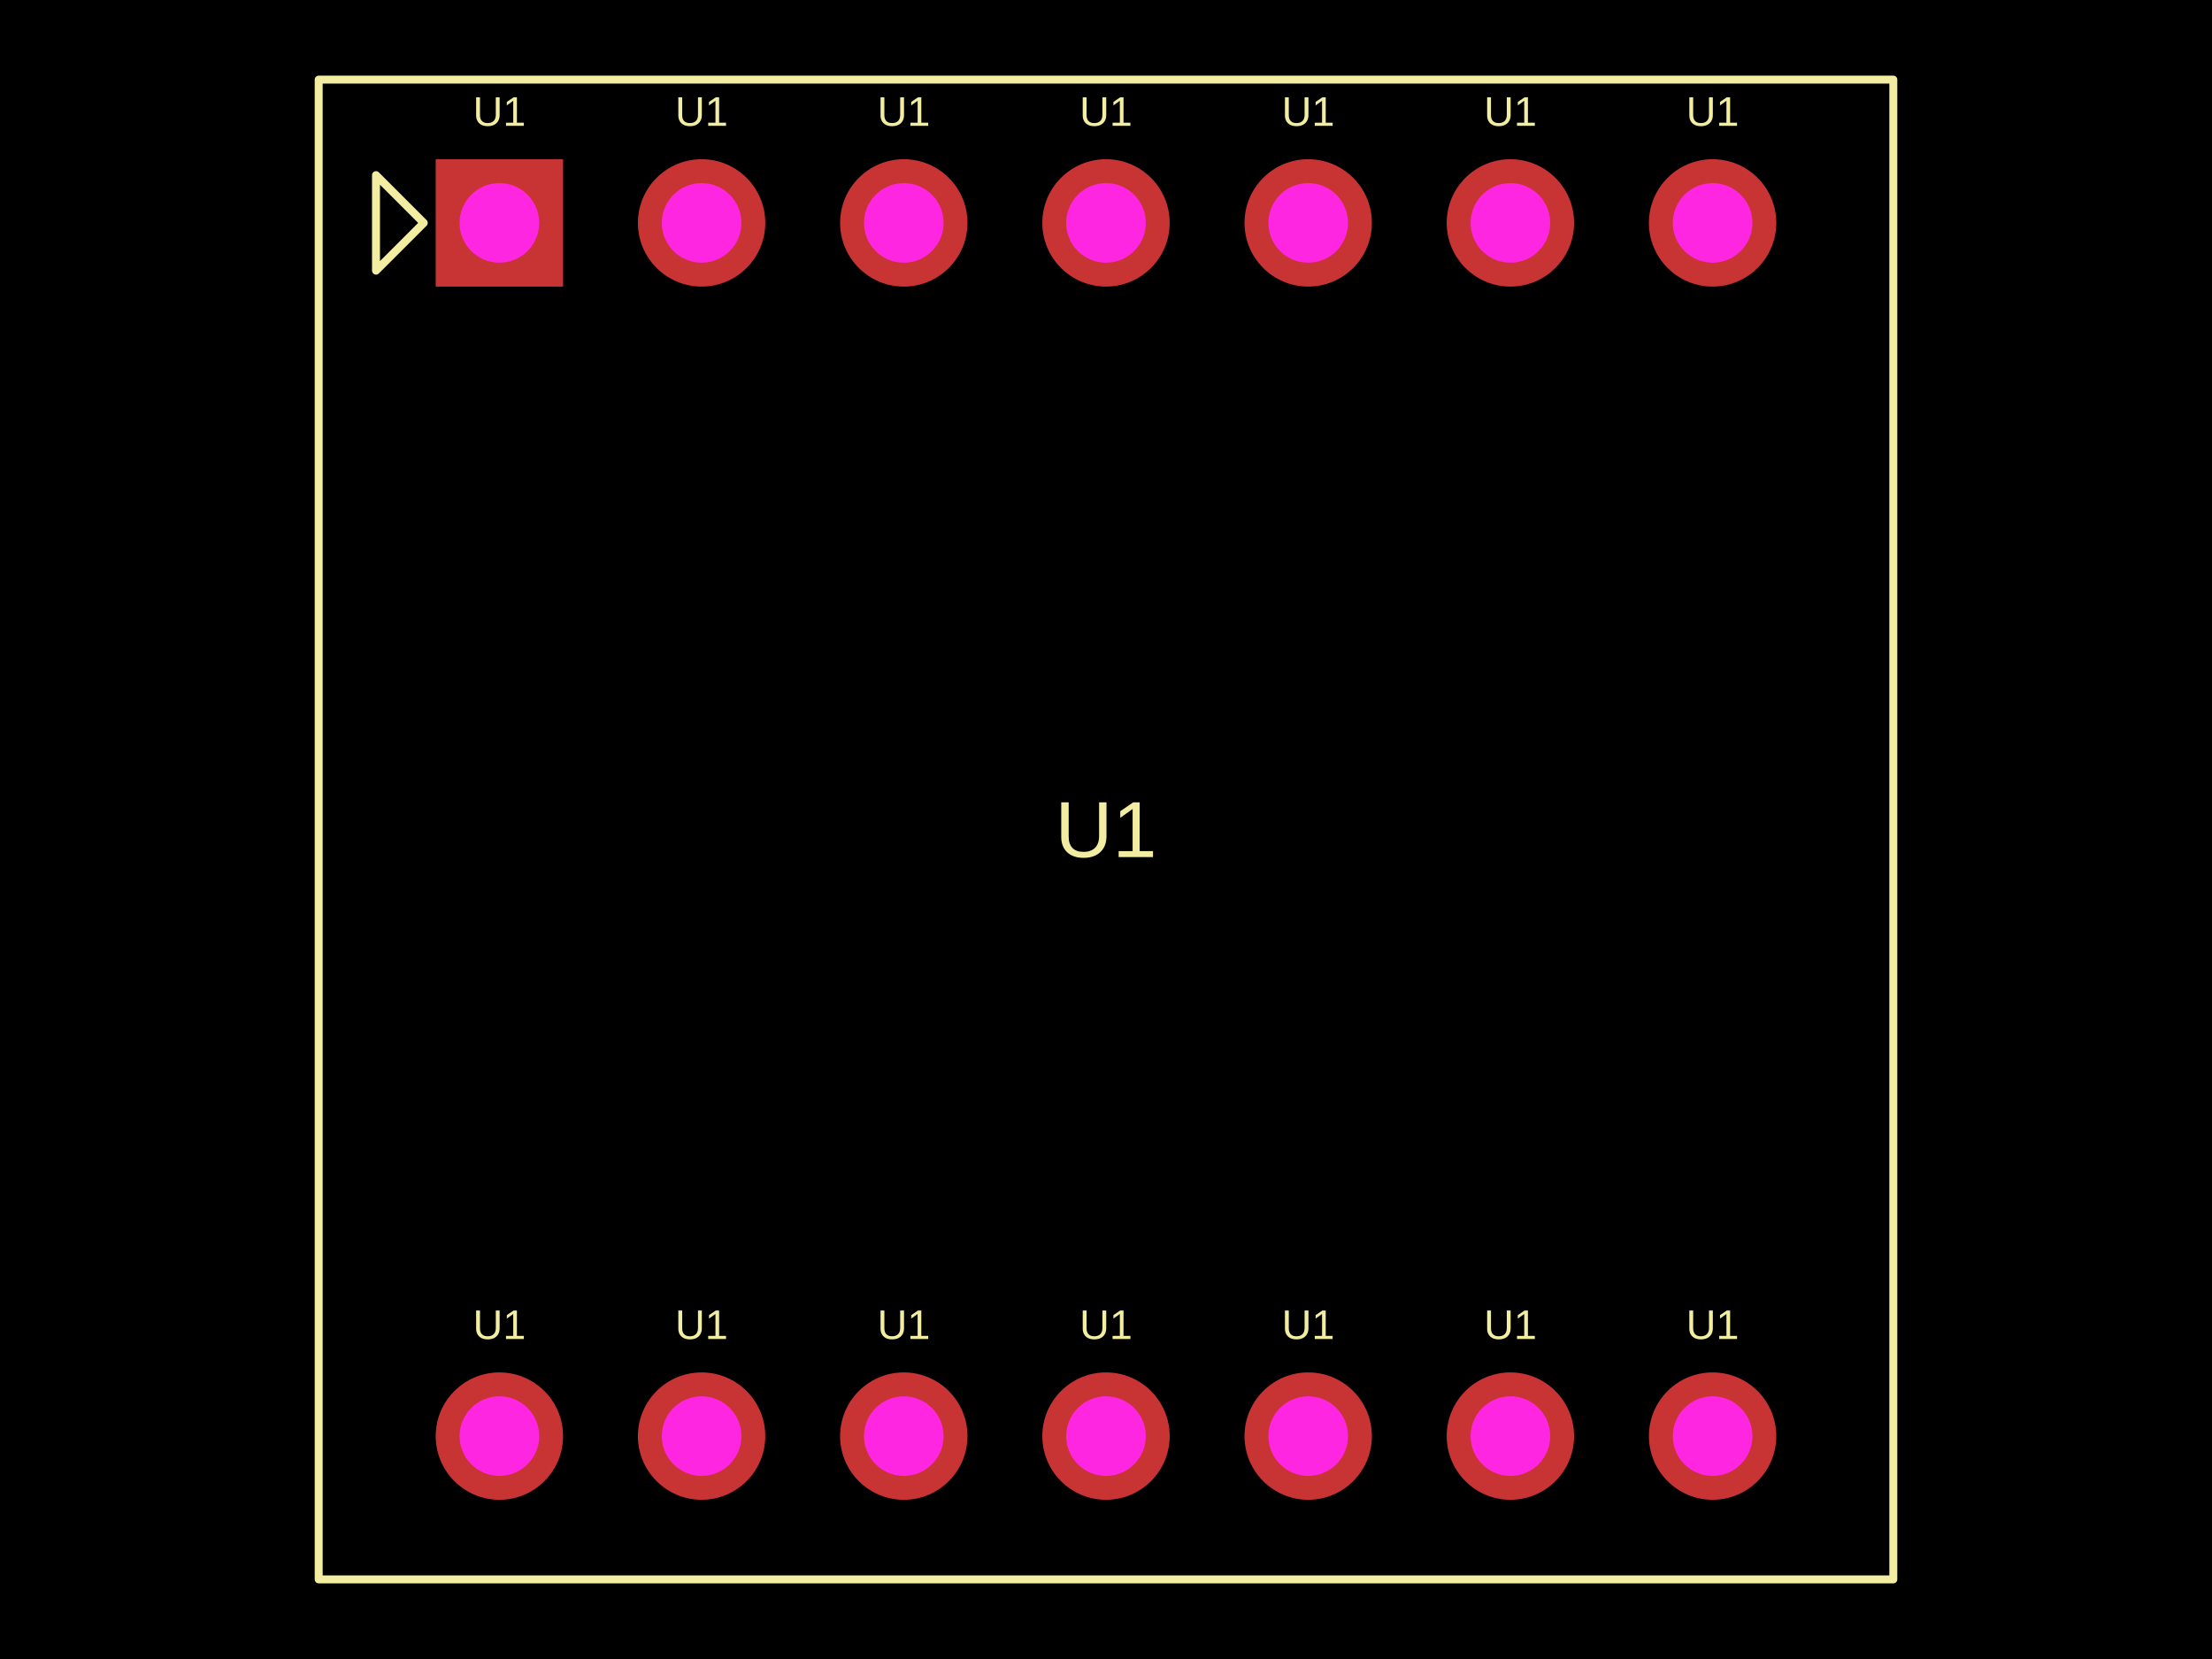
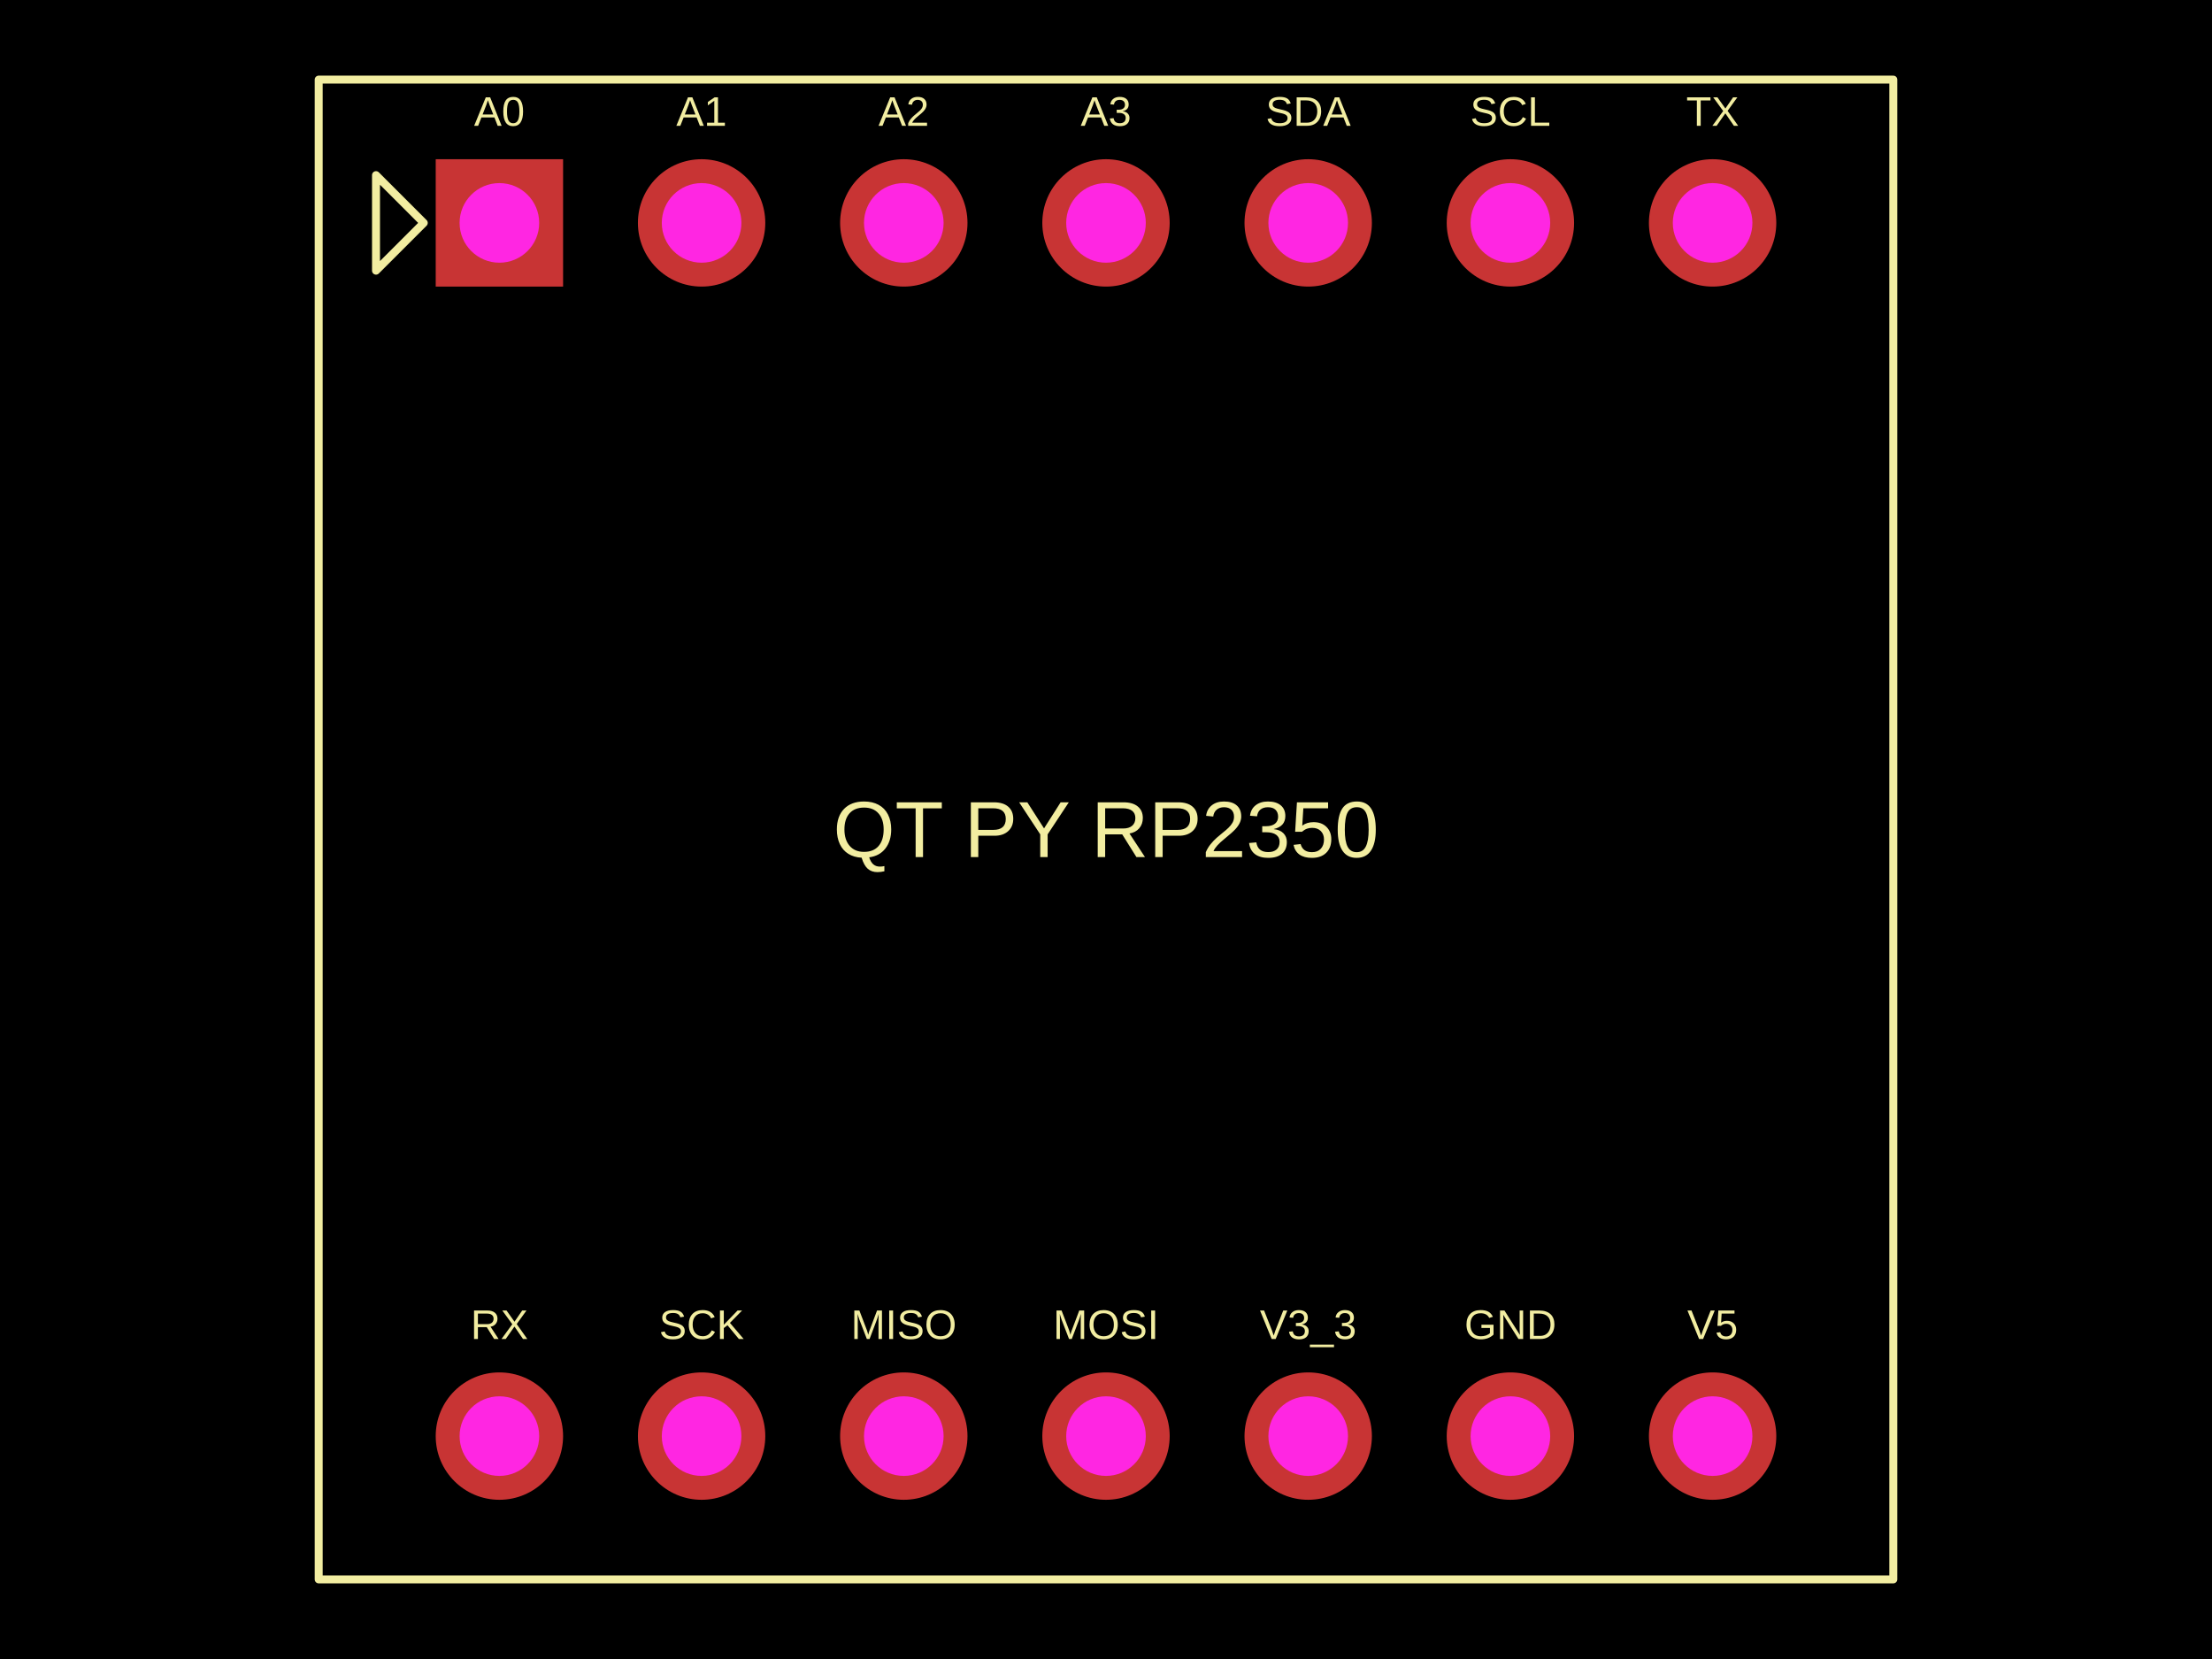
- <svg xmlns="http://www.w3.org/2000/svg" width="800" height="600" data-software-used-string="@tscircuit/core@0.0.1580">
+ <svg xmlns="http://www.w3.org/2000/svg" width="800" height="600" data-software-used-string="@tscircuit/core@0.0.1585">
  <style />
  <rect class="boundary" x="0" y="0" fill="#000" width="800" height="600" data-type="pcb_background" data-pcb-layer="global" />
  <rect class="pcb-boundary" fill="none" stroke="#fff" stroke-width="0.3" x="115.259" y="28.791" width="569.482" height="542.418" data-type="pcb_boundary" data-pcb-layer="global" />
-   <text x="0" y="0" dx="0" dy="0" fill="#f2eda1" font-family="Arial, sans-serif" font-size="14.971" text-anchor="middle" dominant-baseline="central" transform="matrix(1,0,0,1,180.6142,40.3071)" class="pcb-silkscreen-text pcb-silkscreen-top" data-pcb-silkscreen-text-id="pcb_silkscreen_text_0" stroke="none" data-type="pcb_silkscreen_text" data-pcb-layer="top">U1</text>
-   <text x="0" y="0" dx="0" dy="0" fill="#f2eda1" font-family="Arial, sans-serif" font-size="14.971" text-anchor="middle" dominant-baseline="central" transform="matrix(1,0,0,1,253.7428,40.3071)" class="pcb-silkscreen-text pcb-silkscreen-top" data-pcb-silkscreen-text-id="pcb_silkscreen_text_1" stroke="none" data-type="pcb_silkscreen_text" data-pcb-layer="top">U1</text>
-   <text x="0" y="0" dx="0" dy="0" fill="#f2eda1" font-family="Arial, sans-serif" font-size="14.971" text-anchor="middle" dominant-baseline="central" transform="matrix(1,0,0,1,326.8714,40.3071)" class="pcb-silkscreen-text pcb-silkscreen-top" data-pcb-silkscreen-text-id="pcb_silkscreen_text_2" stroke="none" data-type="pcb_silkscreen_text" data-pcb-layer="top">U1</text>
-   <text x="0" y="0" dx="0" dy="0" fill="#f2eda1" font-family="Arial, sans-serif" font-size="14.971" text-anchor="middle" dominant-baseline="central" transform="matrix(1,0,0,1,400,40.3071)" class="pcb-silkscreen-text pcb-silkscreen-top" data-pcb-silkscreen-text-id="pcb_silkscreen_text_3" stroke="none" data-type="pcb_silkscreen_text" data-pcb-layer="top">U1</text>
-   <text x="0" y="0" dx="0" dy="0" fill="#f2eda1" font-family="Arial, sans-serif" font-size="14.971" text-anchor="middle" dominant-baseline="central" transform="matrix(1,0,0,1,473.1286,40.3071)" class="pcb-silkscreen-text pcb-silkscreen-top" data-pcb-silkscreen-text-id="pcb_silkscreen_text_4" stroke="none" data-type="pcb_silkscreen_text" data-pcb-layer="top">U1</text>
-   <text x="0" y="0" dx="0" dy="0" fill="#f2eda1" font-family="Arial, sans-serif" font-size="14.971" text-anchor="middle" dominant-baseline="central" transform="matrix(1,0,0,1,546.2572,40.3071)" class="pcb-silkscreen-text pcb-silkscreen-top" data-pcb-silkscreen-text-id="pcb_silkscreen_text_5" stroke="none" data-type="pcb_silkscreen_text" data-pcb-layer="top">U1</text>
-   <text x="0" y="0" dx="0" dy="0" fill="#f2eda1" font-family="Arial, sans-serif" font-size="14.971" text-anchor="middle" dominant-baseline="central" transform="matrix(1,0,0,1,619.3858,40.3071)" class="pcb-silkscreen-text pcb-silkscreen-top" data-pcb-silkscreen-text-id="pcb_silkscreen_text_6" stroke="none" data-type="pcb_silkscreen_text" data-pcb-layer="top">U1</text>
-   <text x="0" y="0" dx="0" dy="0" fill="#f2eda1" font-family="Arial, sans-serif" font-size="14.971" text-anchor="middle" dominant-baseline="central" transform="matrix(1,0,0,1,180.6142,479.0787)" class="pcb-silkscreen-text pcb-silkscreen-top" data-pcb-silkscreen-text-id="pcb_silkscreen_text_7" stroke="none" data-type="pcb_silkscreen_text" data-pcb-layer="top">U1</text>
-   <text x="0" y="0" dx="0" dy="0" fill="#f2eda1" font-family="Arial, sans-serif" font-size="14.971" text-anchor="middle" dominant-baseline="central" transform="matrix(1,0,0,1,253.7428,479.0787)" class="pcb-silkscreen-text pcb-silkscreen-top" data-pcb-silkscreen-text-id="pcb_silkscreen_text_8" stroke="none" data-type="pcb_silkscreen_text" data-pcb-layer="top">U1</text>
-   <text x="0" y="0" dx="0" dy="0" fill="#f2eda1" font-family="Arial, sans-serif" font-size="14.971" text-anchor="middle" dominant-baseline="central" transform="matrix(1,0,0,1,326.8714,479.0787)" class="pcb-silkscreen-text pcb-silkscreen-top" data-pcb-silkscreen-text-id="pcb_silkscreen_text_9" stroke="none" data-type="pcb_silkscreen_text" data-pcb-layer="top">U1</text>
-   <text x="0" y="0" dx="0" dy="0" fill="#f2eda1" font-family="Arial, sans-serif" font-size="14.971" text-anchor="middle" dominant-baseline="central" transform="matrix(1,0,0,1,400,479.0787)" class="pcb-silkscreen-text pcb-silkscreen-top" data-pcb-silkscreen-text-id="pcb_silkscreen_text_10" stroke="none" data-type="pcb_silkscreen_text" data-pcb-layer="top">U1</text>
-   <text x="0" y="0" dx="0" dy="0" fill="#f2eda1" font-family="Arial, sans-serif" font-size="14.971" text-anchor="middle" dominant-baseline="central" transform="matrix(1,0,0,1,473.1286,479.0787)" class="pcb-silkscreen-text pcb-silkscreen-top" data-pcb-silkscreen-text-id="pcb_silkscreen_text_11" stroke="none" data-type="pcb_silkscreen_text" data-pcb-layer="top">U1</text>
-   <text x="0" y="0" dx="0" dy="0" fill="#f2eda1" font-family="Arial, sans-serif" font-size="14.971" text-anchor="middle" dominant-baseline="central" transform="matrix(1,0,0,1,546.2572,479.0787)" class="pcb-silkscreen-text pcb-silkscreen-top" data-pcb-silkscreen-text-id="pcb_silkscreen_text_12" stroke="none" data-type="pcb_silkscreen_text" data-pcb-layer="top">U1</text>
-   <text x="0" y="0" dx="0" dy="0" fill="#f2eda1" font-family="Arial, sans-serif" font-size="14.971" text-anchor="middle" dominant-baseline="central" transform="matrix(1,0,0,1,619.3858,479.0787)" class="pcb-silkscreen-text pcb-silkscreen-top" data-pcb-silkscreen-text-id="pcb_silkscreen_text_13" stroke="none" data-type="pcb_silkscreen_text" data-pcb-layer="top">U1</text>
+   <text x="0" y="0" dx="0" dy="0" fill="#f2eda1" font-family="Arial, sans-serif" font-size="14.971" text-anchor="middle" dominant-baseline="central" transform="matrix(1,0,0,1,180.6142,40.3071)" class="pcb-silkscreen-text pcb-silkscreen-top" data-pcb-silkscreen-text-id="pcb_silkscreen_text_0" stroke="none" data-type="pcb_silkscreen_text" data-pcb-layer="top">A0</text>
+   <text x="0" y="0" dx="0" dy="0" fill="#f2eda1" font-family="Arial, sans-serif" font-size="14.971" text-anchor="middle" dominant-baseline="central" transform="matrix(1,0,0,1,253.7428,40.3071)" class="pcb-silkscreen-text pcb-silkscreen-top" data-pcb-silkscreen-text-id="pcb_silkscreen_text_1" stroke="none" data-type="pcb_silkscreen_text" data-pcb-layer="top">A1</text>
+   <text x="0" y="0" dx="0" dy="0" fill="#f2eda1" font-family="Arial, sans-serif" font-size="14.971" text-anchor="middle" dominant-baseline="central" transform="matrix(1,0,0,1,326.8714,40.3071)" class="pcb-silkscreen-text pcb-silkscreen-top" data-pcb-silkscreen-text-id="pcb_silkscreen_text_2" stroke="none" data-type="pcb_silkscreen_text" data-pcb-layer="top">A2</text>
+   <text x="0" y="0" dx="0" dy="0" fill="#f2eda1" font-family="Arial, sans-serif" font-size="14.971" text-anchor="middle" dominant-baseline="central" transform="matrix(1,0,0,1,400,40.3071)" class="pcb-silkscreen-text pcb-silkscreen-top" data-pcb-silkscreen-text-id="pcb_silkscreen_text_3" stroke="none" data-type="pcb_silkscreen_text" data-pcb-layer="top">A3</text>
+   <text x="0" y="0" dx="0" dy="0" fill="#f2eda1" font-family="Arial, sans-serif" font-size="14.971" text-anchor="middle" dominant-baseline="central" transform="matrix(1,0,0,1,473.1286,40.3071)" class="pcb-silkscreen-text pcb-silkscreen-top" data-pcb-silkscreen-text-id="pcb_silkscreen_text_4" stroke="none" data-type="pcb_silkscreen_text" data-pcb-layer="top">SDA</text>
+   <text x="0" y="0" dx="0" dy="0" fill="#f2eda1" font-family="Arial, sans-serif" font-size="14.971" text-anchor="middle" dominant-baseline="central" transform="matrix(1,0,0,1,546.2572,40.3071)" class="pcb-silkscreen-text pcb-silkscreen-top" data-pcb-silkscreen-text-id="pcb_silkscreen_text_5" stroke="none" data-type="pcb_silkscreen_text" data-pcb-layer="top">SCL</text>
+   <text x="0" y="0" dx="0" dy="0" fill="#f2eda1" font-family="Arial, sans-serif" font-size="14.971" text-anchor="middle" dominant-baseline="central" transform="matrix(1,0,0,1,619.3858,40.3071)" class="pcb-silkscreen-text pcb-silkscreen-top" data-pcb-silkscreen-text-id="pcb_silkscreen_text_6" stroke="none" data-type="pcb_silkscreen_text" data-pcb-layer="top">TX</text>
+   <text x="0" y="0" dx="0" dy="0" fill="#f2eda1" font-family="Arial, sans-serif" font-size="14.971" text-anchor="middle" dominant-baseline="central" transform="matrix(1,0,0,1,180.6142,479.0787)" class="pcb-silkscreen-text pcb-silkscreen-top" data-pcb-silkscreen-text-id="pcb_silkscreen_text_7" stroke="none" data-type="pcb_silkscreen_text" data-pcb-layer="top">RX</text>
+   <text x="0" y="0" dx="0" dy="0" fill="#f2eda1" font-family="Arial, sans-serif" font-size="14.971" text-anchor="middle" dominant-baseline="central" transform="matrix(1,0,0,1,253.7428,479.0787)" class="pcb-silkscreen-text pcb-silkscreen-top" data-pcb-silkscreen-text-id="pcb_silkscreen_text_8" stroke="none" data-type="pcb_silkscreen_text" data-pcb-layer="top">SCK</text>
+   <text x="0" y="0" dx="0" dy="0" fill="#f2eda1" font-family="Arial, sans-serif" font-size="14.971" text-anchor="middle" dominant-baseline="central" transform="matrix(1,0,0,1,326.8714,479.0787)" class="pcb-silkscreen-text pcb-silkscreen-top" data-pcb-silkscreen-text-id="pcb_silkscreen_text_9" stroke="none" data-type="pcb_silkscreen_text" data-pcb-layer="top">MISO</text>
+   <text x="0" y="0" dx="0" dy="0" fill="#f2eda1" font-family="Arial, sans-serif" font-size="14.971" text-anchor="middle" dominant-baseline="central" transform="matrix(1,0,0,1,400,479.0787)" class="pcb-silkscreen-text pcb-silkscreen-top" data-pcb-silkscreen-text-id="pcb_silkscreen_text_10" stroke="none" data-type="pcb_silkscreen_text" data-pcb-layer="top">MOSI</text>
+   <text x="0" y="0" dx="0" dy="0" fill="#f2eda1" font-family="Arial, sans-serif" font-size="14.971" text-anchor="middle" dominant-baseline="central" transform="matrix(1,0,0,1,473.1286,479.0787)" class="pcb-silkscreen-text pcb-silkscreen-top" data-pcb-silkscreen-text-id="pcb_silkscreen_text_11" stroke="none" data-type="pcb_silkscreen_text" data-pcb-layer="top">V3_3</text>
+   <text x="0" y="0" dx="0" dy="0" fill="#f2eda1" font-family="Arial, sans-serif" font-size="14.971" text-anchor="middle" dominant-baseline="central" transform="matrix(1,0,0,1,546.2572,479.0787)" class="pcb-silkscreen-text pcb-silkscreen-top" data-pcb-silkscreen-text-id="pcb_silkscreen_text_12" stroke="none" data-type="pcb_silkscreen_text" data-pcb-layer="top">GND</text>
+   <text x="0" y="0" dx="0" dy="0" fill="#f2eda1" font-family="Arial, sans-serif" font-size="14.971" text-anchor="middle" dominant-baseline="central" transform="matrix(1,0,0,1,619.3858,479.0787)" class="pcb-silkscreen-text pcb-silkscreen-top" data-pcb-silkscreen-text-id="pcb_silkscreen_text_13" stroke="none" data-type="pcb_silkscreen_text" data-pcb-layer="top">V5</text>
  <path class="pcb-silkscreen pcb-silkscreen-top" d="M 115.259 571.209 L 684.741 571.209 L 684.741 28.791 L 115.259 28.791 L 115.259 571.209 Z" fill="none" stroke="#f2eda1" stroke-width="2.879" stroke-linecap="round" stroke-linejoin="round" data-pcb-component-id="pcb_component_0" data-pcb-silkscreen-path-id="pcb_silkscreen_path_0" data-type="pcb_silkscreen_path" data-pcb-layer="top" />
  <path class="pcb-silkscreen pcb-silkscreen-top" d="M 153.263 80.614 L 135.988 97.889 L 135.988 63.34 L 153.263 80.614 Z" fill="none" stroke="#f2eda1" stroke-width="2.879" stroke-linecap="round" stroke-linejoin="round" data-pcb-component-id="pcb_component_0" data-pcb-silkscreen-path-id="pcb_silkscreen_path_1" data-type="pcb_silkscreen_path" data-pcb-layer="top" />
-   <text x="0" y="0" dx="0" dy="0" fill="#f2eda1" font-family="Arial, sans-serif" font-size="28.791" text-anchor="middle" dominant-baseline="central" transform="matrix(1,0,0,1,400,300)" class="pcb-silkscreen-text pcb-silkscreen-top" data-pcb-silkscreen-text-id="pcb_silkscreen_text_14" stroke="none" data-type="pcb_silkscreen_text" data-pcb-layer="top">U1</text>
+   <text x="0" y="0" dx="0" dy="0" fill="#f2eda1" font-family="Arial, sans-serif" font-size="28.791" text-anchor="middle" dominant-baseline="central" transform="matrix(1,0,0,1,400,300)" class="pcb-silkscreen-text pcb-silkscreen-top" data-pcb-silkscreen-text-id="pcb_silkscreen_text_14" stroke="none" data-type="pcb_silkscreen_text" data-pcb-layer="top">QT PY RP2350</text>
  <g data-type="pcb_plated_hole" data-pcb-layer="through" data-pad-name="U1.A0">
    <rect class="pcb-hole-outer-pad" fill="rgb(200, 52, 52)" x="157.582" y="57.582" width="46.065" height="46.065" data-type="pcb_plated_hole" data-pcb-layer="top" />
    <circle class="pcb-hole-inner" fill="#FF26E2" cx="180.614" cy="80.614" r="14.395" data-type="pcb_plated_hole_drill" data-pcb-layer="drill" />
  </g>
  <g data-type="pcb_plated_hole" data-pcb-layer="through" data-pad-name="U1.A1">
    <circle class="pcb-hole-outer" fill="rgb(200, 52, 52)" cx="253.743" cy="80.614" r="23.033" data-type="pcb_plated_hole" data-pcb-layer="top" />
    <circle class="pcb-hole-inner" fill="#FF26E2" cx="253.743" cy="80.614" r="14.395" data-type="pcb_plated_hole_drill" data-pcb-layer="drill" />
  </g>
  <g data-type="pcb_plated_hole" data-pcb-layer="through" data-pad-name="U1.A2">
    <circle class="pcb-hole-outer" fill="rgb(200, 52, 52)" cx="326.871" cy="80.614" r="23.033" data-type="pcb_plated_hole" data-pcb-layer="top" />
    <circle class="pcb-hole-inner" fill="#FF26E2" cx="326.871" cy="80.614" r="14.395" data-type="pcb_plated_hole_drill" data-pcb-layer="drill" />
  </g>
  <g data-type="pcb_plated_hole" data-pcb-layer="through" data-pad-name="U1.A3">
    <circle class="pcb-hole-outer" fill="rgb(200, 52, 52)" cx="400" cy="80.614" r="23.033" data-type="pcb_plated_hole" data-pcb-layer="top" />
    <circle class="pcb-hole-inner" fill="#FF26E2" cx="400" cy="80.614" r="14.395" data-type="pcb_plated_hole_drill" data-pcb-layer="drill" />
  </g>
  <g data-type="pcb_plated_hole" data-pcb-layer="through" data-pad-name="U1.SDA">
    <circle class="pcb-hole-outer" fill="rgb(200, 52, 52)" cx="473.129" cy="80.614" r="23.033" data-type="pcb_plated_hole" data-pcb-layer="top" />
    <circle class="pcb-hole-inner" fill="#FF26E2" cx="473.129" cy="80.614" r="14.395" data-type="pcb_plated_hole_drill" data-pcb-layer="drill" />
  </g>
  <g data-type="pcb_plated_hole" data-pcb-layer="through" data-pad-name="U1.SCL">
    <circle class="pcb-hole-outer" fill="rgb(200, 52, 52)" cx="546.257" cy="80.614" r="23.033" data-type="pcb_plated_hole" data-pcb-layer="top" />
    <circle class="pcb-hole-inner" fill="#FF26E2" cx="546.257" cy="80.614" r="14.395" data-type="pcb_plated_hole_drill" data-pcb-layer="drill" />
  </g>
  <g data-type="pcb_plated_hole" data-pcb-layer="through" data-pad-name="U1.TX">
    <circle class="pcb-hole-outer" fill="rgb(200, 52, 52)" cx="619.386" cy="80.614" r="23.033" data-type="pcb_plated_hole" data-pcb-layer="top" />
    <circle class="pcb-hole-inner" fill="#FF26E2" cx="619.386" cy="80.614" r="14.395" data-type="pcb_plated_hole_drill" data-pcb-layer="drill" />
  </g>
  <g data-type="pcb_plated_hole" data-pcb-layer="through" data-pad-name="U1.RX">
    <circle class="pcb-hole-outer" fill="rgb(200, 52, 52)" cx="180.614" cy="519.386" r="23.033" data-type="pcb_plated_hole" data-pcb-layer="top" />
    <circle class="pcb-hole-inner" fill="#FF26E2" cx="180.614" cy="519.386" r="14.395" data-type="pcb_plated_hole_drill" data-pcb-layer="drill" />
  </g>
  <g data-type="pcb_plated_hole" data-pcb-layer="through" data-pad-name="U1.SCK">
    <circle class="pcb-hole-outer" fill="rgb(200, 52, 52)" cx="253.743" cy="519.386" r="23.033" data-type="pcb_plated_hole" data-pcb-layer="top" />
    <circle class="pcb-hole-inner" fill="#FF26E2" cx="253.743" cy="519.386" r="14.395" data-type="pcb_plated_hole_drill" data-pcb-layer="drill" />
  </g>
  <g data-type="pcb_plated_hole" data-pcb-layer="through" data-pad-name="U1.MISO">
    <circle class="pcb-hole-outer" fill="rgb(200, 52, 52)" cx="326.871" cy="519.386" r="23.033" data-type="pcb_plated_hole" data-pcb-layer="top" />
    <circle class="pcb-hole-inner" fill="#FF26E2" cx="326.871" cy="519.386" r="14.395" data-type="pcb_plated_hole_drill" data-pcb-layer="drill" />
  </g>
  <g data-type="pcb_plated_hole" data-pcb-layer="through" data-pad-name="U1.MOSI">
    <circle class="pcb-hole-outer" fill="rgb(200, 52, 52)" cx="400" cy="519.386" r="23.033" data-type="pcb_plated_hole" data-pcb-layer="top" />
    <circle class="pcb-hole-inner" fill="#FF26E2" cx="400" cy="519.386" r="14.395" data-type="pcb_plated_hole_drill" data-pcb-layer="drill" />
  </g>
  <g data-type="pcb_plated_hole" data-pcb-layer="through" data-pad-name="U1.V3_3">
    <circle class="pcb-hole-outer" fill="rgb(200, 52, 52)" cx="473.129" cy="519.386" r="23.033" data-type="pcb_plated_hole" data-pcb-layer="top" />
    <circle class="pcb-hole-inner" fill="#FF26E2" cx="473.129" cy="519.386" r="14.395" data-type="pcb_plated_hole_drill" data-pcb-layer="drill" />
  </g>
  <g data-type="pcb_plated_hole" data-pcb-layer="through" data-pad-name="U1.GND">
    <circle class="pcb-hole-outer" fill="rgb(200, 52, 52)" cx="546.257" cy="519.386" r="23.033" data-type="pcb_plated_hole" data-pcb-layer="top" />
    <circle class="pcb-hole-inner" fill="#FF26E2" cx="546.257" cy="519.386" r="14.395" data-type="pcb_plated_hole_drill" data-pcb-layer="drill" />
  </g>
  <g data-type="pcb_plated_hole" data-pcb-layer="through" data-pad-name="U1.V5">
    <circle class="pcb-hole-outer" fill="rgb(200, 52, 52)" cx="619.386" cy="519.386" r="23.033" data-type="pcb_plated_hole" data-pcb-layer="top" />
    <circle class="pcb-hole-inner" fill="#FF26E2" cx="619.386" cy="519.386" r="14.395" data-type="pcb_plated_hole_drill" data-pcb-layer="drill" />
  </g>
</svg>
